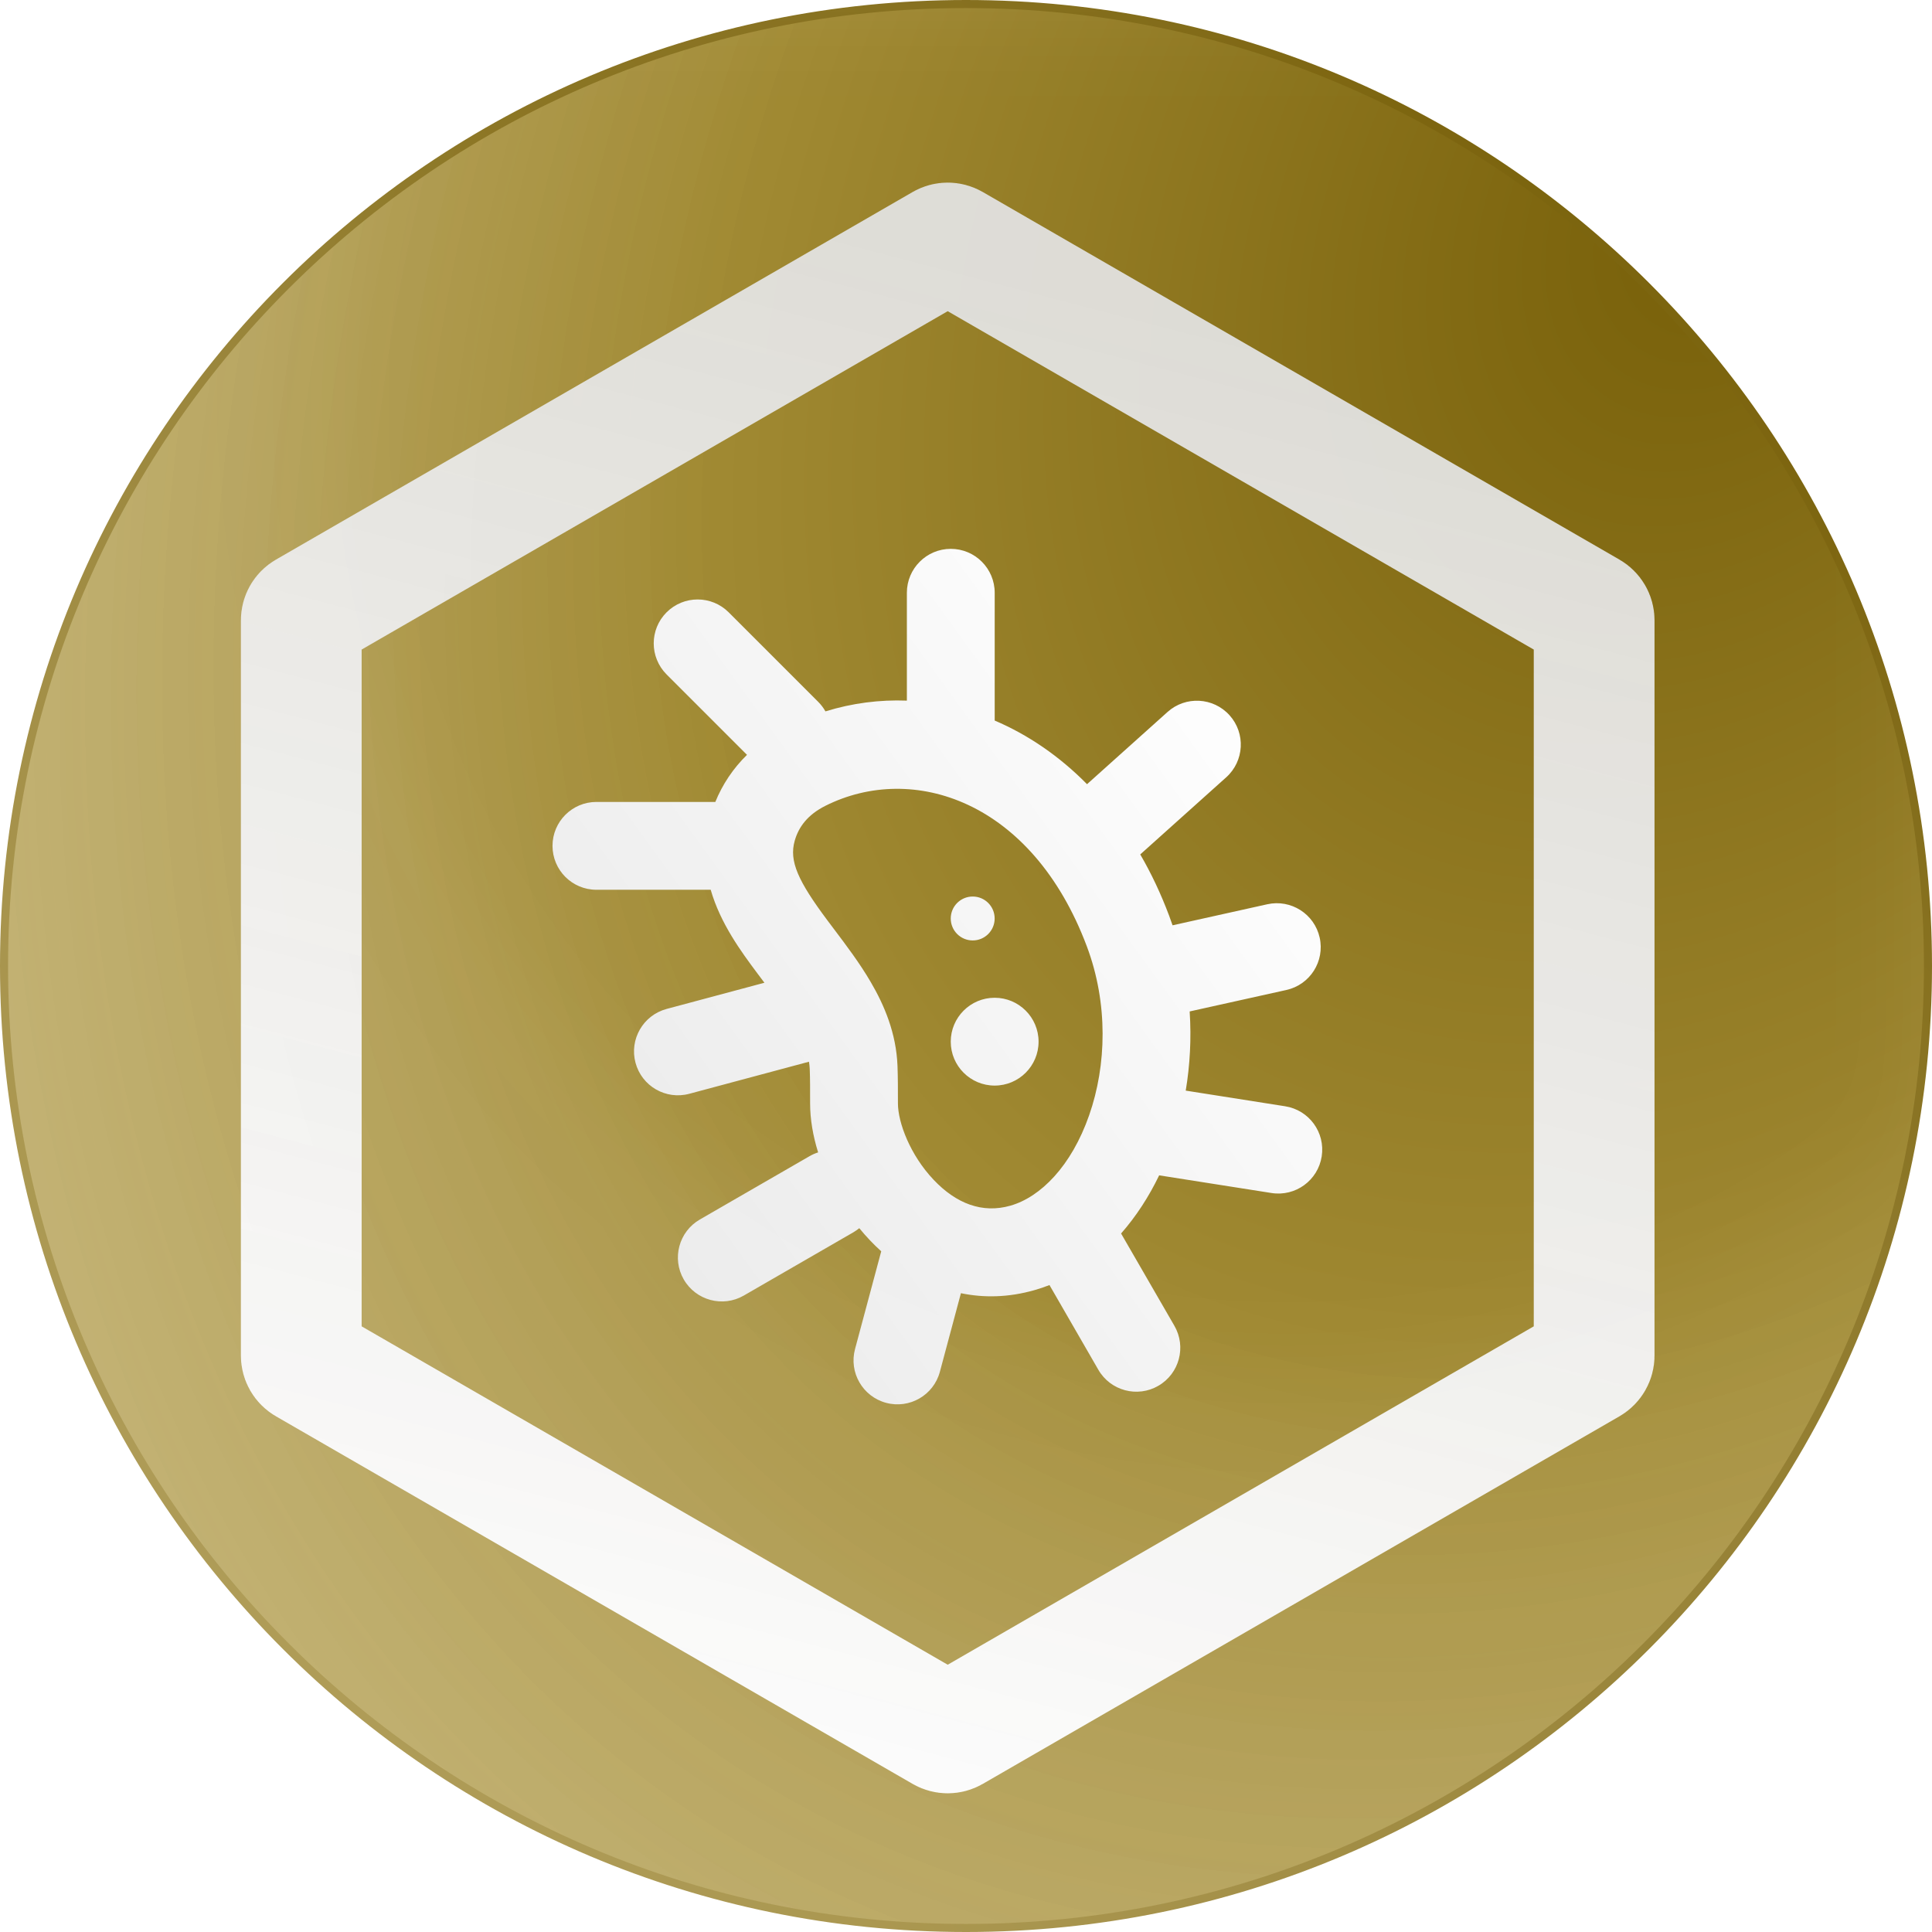
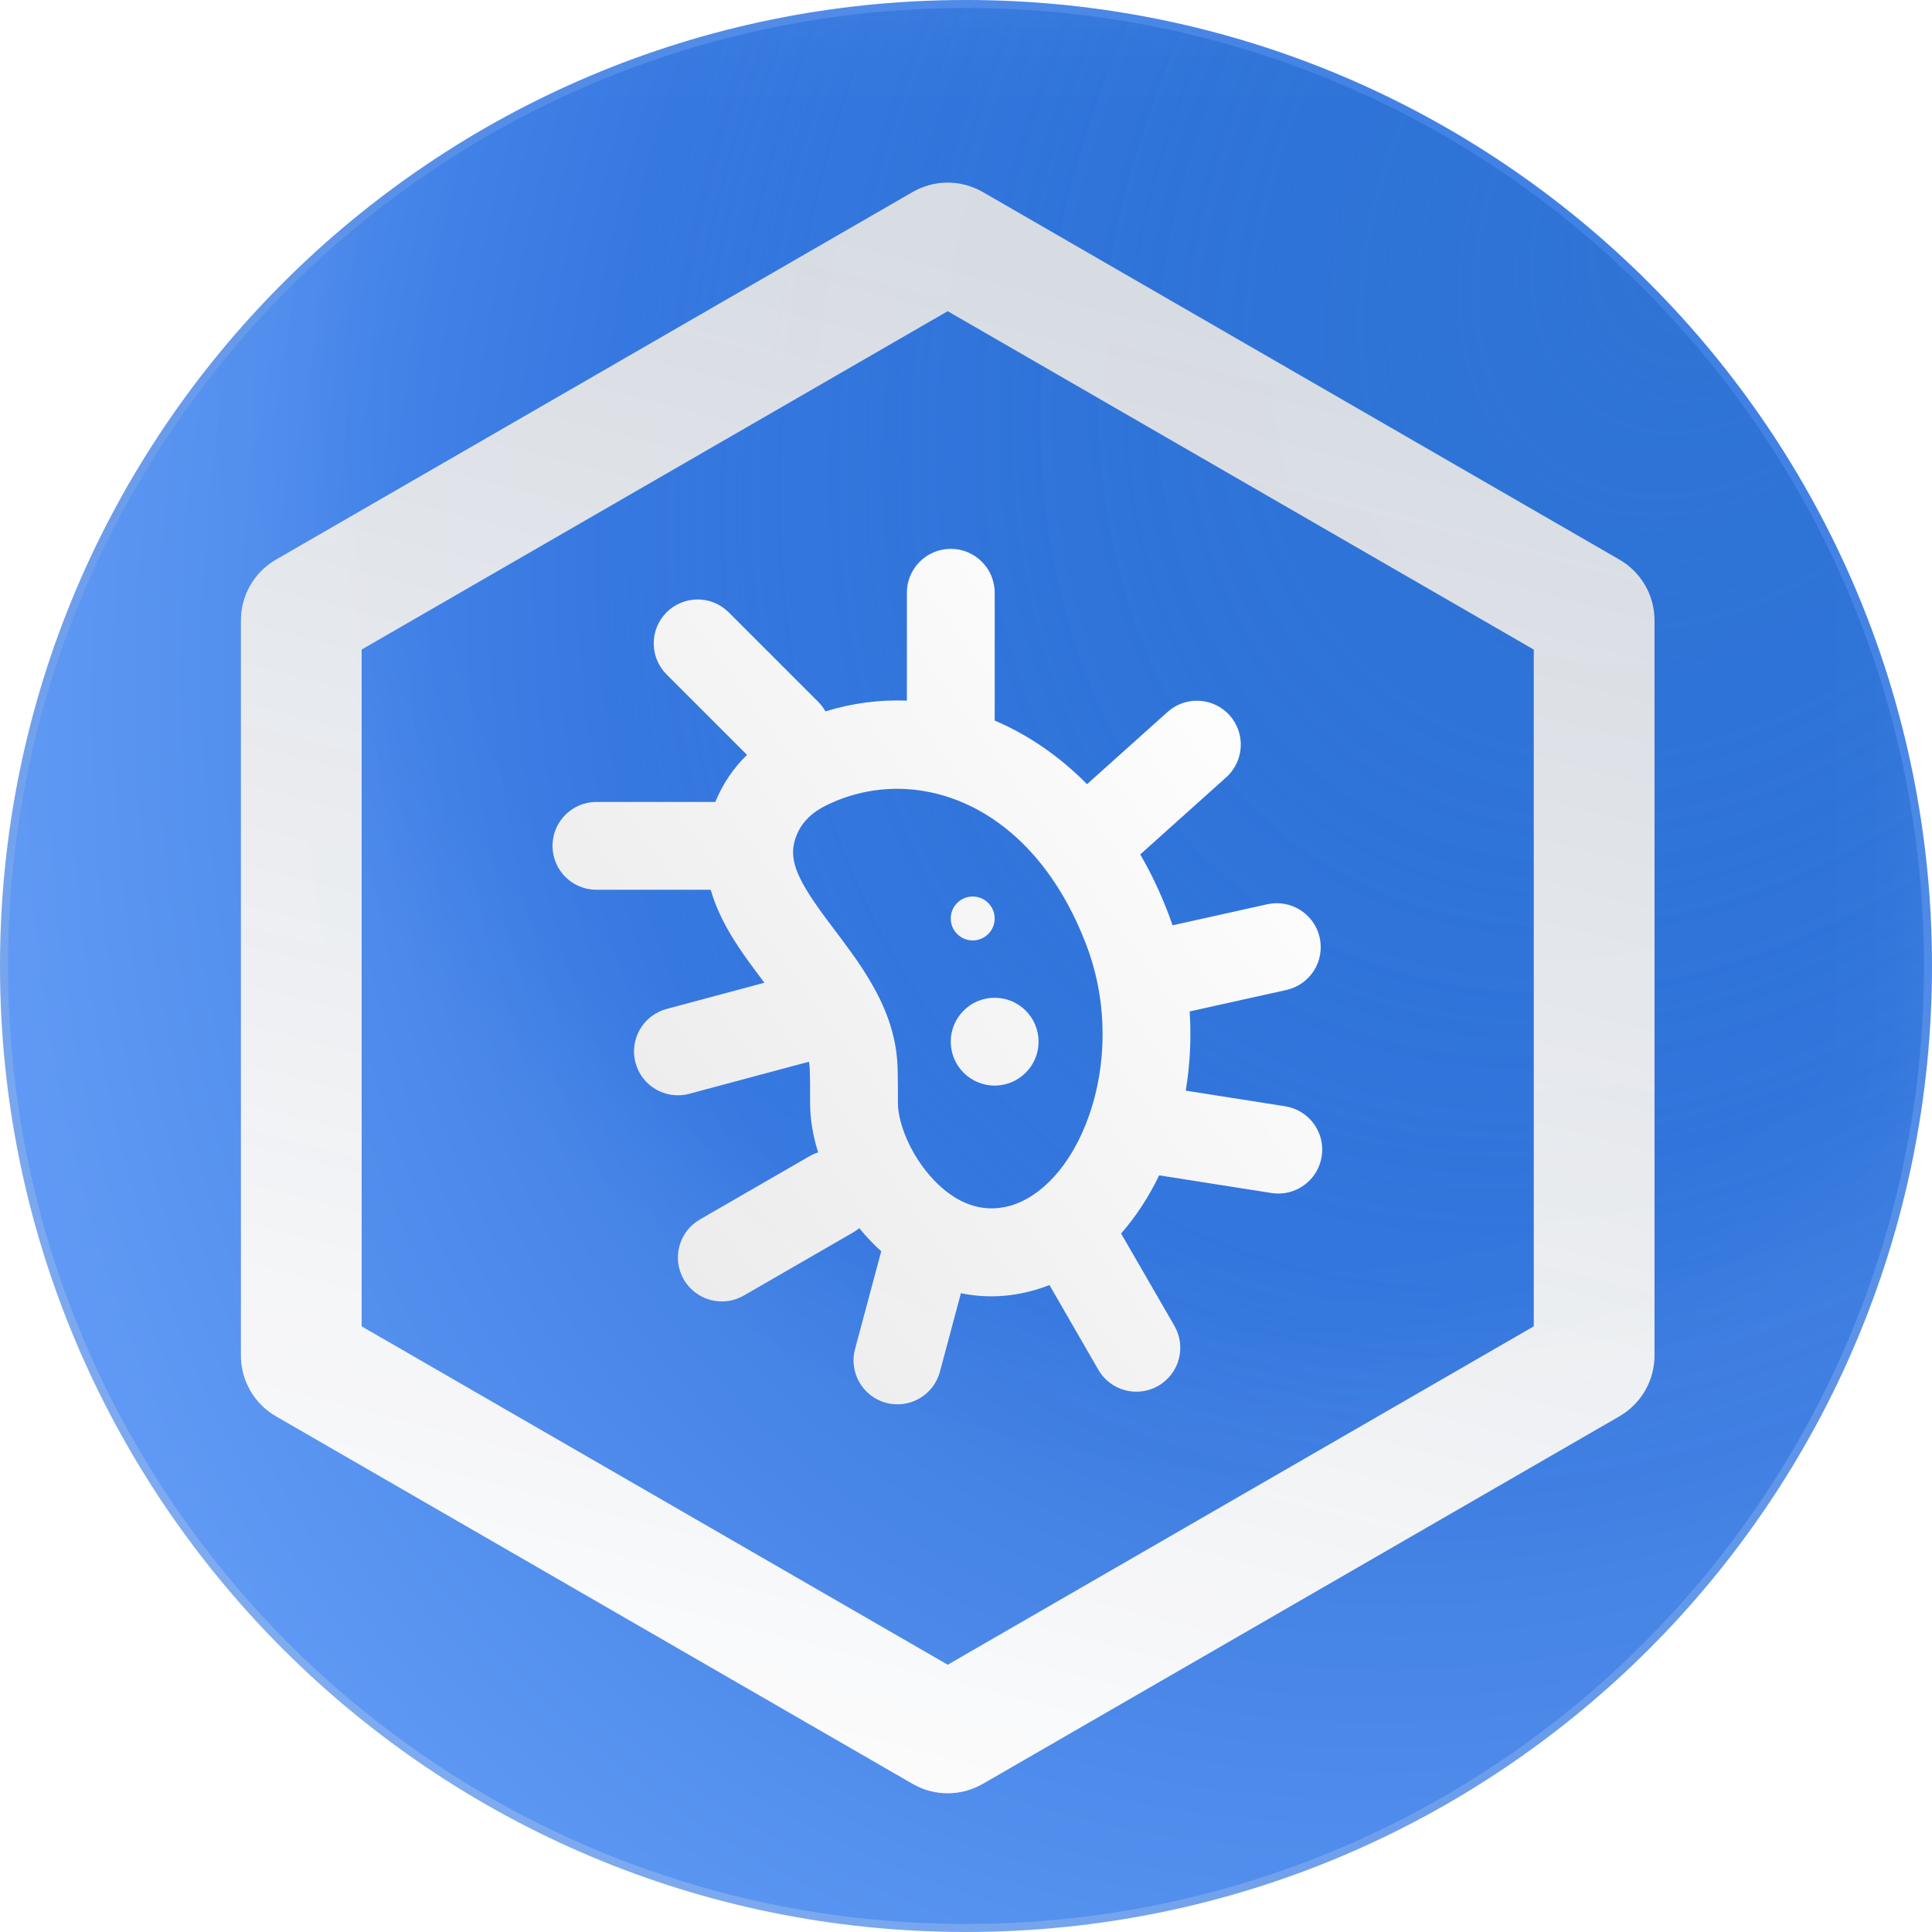
<svg xmlns="http://www.w3.org/2000/svg" width="48" height="48" viewBox="0 0 48 48" fill="none">
-   <g filter="url(#filter0_i_2941_12359)">
-     <circle cx="24" cy="24" r="23.9" fill="#A08832" fill-opacity="0.5" />
-     <circle cx="24" cy="24" r="23.9" fill="url(#paint0_radial_2941_12359)" />
-     <circle cx="24" cy="24" r="23.9" stroke="url(#paint1_linear_2941_12359)" stroke-width="0.2" />
-     <path fill-rule="evenodd" clip-rule="evenodd" d="M23.622 13.636C24.225 13.636 24.713 14.125 24.713 14.727V17.872C24.713 17.882 24.713 17.892 24.713 17.902C25.54 18.254 26.319 18.785 27.007 19.483L29.008 17.688C29.456 17.286 30.146 17.323 30.549 17.772C30.951 18.22 30.913 18.91 30.465 19.312L28.329 21.228C28.601 21.695 28.841 22.203 29.046 22.748C29.076 22.828 29.104 22.908 29.132 22.989L31.486 22.466C32.074 22.336 32.657 22.707 32.787 23.295C32.918 23.883 32.547 24.466 31.959 24.596L29.557 25.129C29.601 25.8 29.565 26.463 29.459 27.096L31.929 27.485C32.525 27.579 32.931 28.137 32.837 28.732C32.744 29.327 32.185 29.734 31.59 29.64L28.799 29.201C28.546 29.727 28.229 30.218 27.853 30.646L29.178 32.94C29.479 33.462 29.3 34.129 28.778 34.43C28.257 34.732 27.589 34.553 27.288 34.031L26.074 31.927C25.953 31.975 25.83 32.016 25.704 32.052C25.051 32.239 24.436 32.246 23.874 32.129L23.351 34.082C23.195 34.664 22.597 35.009 22.015 34.853C21.433 34.697 21.087 34.099 21.243 33.517L21.894 31.088C21.797 31.001 21.704 30.91 21.616 30.817C21.524 30.72 21.434 30.619 21.349 30.514C21.303 30.551 21.254 30.585 21.202 30.616L18.479 32.188C17.957 32.489 17.29 32.31 16.988 31.788C16.687 31.267 16.866 30.599 17.388 30.298L20.111 28.726C20.18 28.686 20.253 28.654 20.326 28.631C20.197 28.218 20.127 27.804 20.127 27.415C20.127 27.071 20.127 26.8 20.118 26.564C20.116 26.503 20.109 26.441 20.099 26.378L17.125 27.175C16.543 27.331 15.945 26.986 15.789 26.404C15.633 25.822 15.979 25.224 16.561 25.067L18.992 24.416C18.934 24.339 18.875 24.261 18.814 24.179C18.42 23.651 17.9 22.949 17.657 22.106H14.818C14.215 22.106 13.727 21.618 13.727 21.015C13.727 20.413 14.215 19.924 14.818 19.924L17.772 19.924C17.95 19.488 18.213 19.092 18.559 18.754L16.561 16.756C16.135 16.329 16.135 15.639 16.561 15.213C16.987 14.787 17.678 14.787 18.104 15.213L20.327 17.436C20.4 17.509 20.46 17.589 20.508 17.674C21.177 17.467 21.858 17.381 22.531 17.407V14.727C22.531 14.125 23.02 13.636 23.622 13.636ZM27.003 23.514C25.641 19.884 22.67 18.938 20.511 20.018C20.061 20.243 19.84 20.55 19.744 20.89C19.602 21.391 19.823 21.885 20.562 22.873C20.613 22.941 20.667 23.012 20.722 23.086L20.723 23.086L20.723 23.087C21.015 23.474 21.359 23.928 21.634 24.4C21.972 24.977 22.267 25.672 22.298 26.481C22.309 26.763 22.309 27.074 22.309 27.401V27.415C22.309 27.882 22.608 28.693 23.198 29.314C23.756 29.902 24.405 30.155 25.105 29.954C25.851 29.741 26.619 28.972 27.06 27.707C27.492 26.471 27.537 24.938 27.003 23.514ZM23.621 25.88C23.621 25.278 24.11 24.789 24.712 24.789C25.314 24.789 25.803 25.278 25.803 25.88C25.803 26.483 25.314 26.971 24.712 26.971C24.11 26.971 23.621 26.483 23.621 25.88ZM24.167 22.274C23.865 22.274 23.621 22.518 23.621 22.82C23.621 23.121 23.865 23.365 24.167 23.365C24.468 23.365 24.712 23.121 24.712 22.82C24.712 22.518 24.468 22.274 24.167 22.274Z" fill="url(#paint2_linear_2941_12359)" />
-     <path d="M23.425 6.069C23.5 6.026 23.591 6.026 23.666 6.069L39.486 15.203C39.56 15.246 39.606 15.325 39.606 15.411V33.68C39.606 33.765 39.56 33.845 39.486 33.888L23.666 43.022C23.591 43.065 23.5 43.065 23.425 43.022L7.605 33.888C7.53 33.845 7.485 33.765 7.485 33.68V15.411C7.485 15.325 7.53 15.246 7.605 15.203L23.425 6.069Z" stroke="url(#paint3_linear_2941_12359)" stroke-width="3" stroke-linecap="round" />
+   <g filter="url(#filter0_i_2856_12258)">
+     <circle cx="24" cy="24" r="23.9" fill="#397BE3" fill-opacity="0.5" />
+     <circle cx="24" cy="24" r="23.9" fill="url(#paint0_radial_2856_12258)" />
+     <circle cx="24" cy="24" r="23.9" stroke="url(#paint1_linear_2856_12258)" stroke-width="0.2" />
+     <path fill-rule="evenodd" clip-rule="evenodd" d="M23.622 13.636C24.225 13.636 24.713 14.125 24.713 14.727V17.872C24.713 17.882 24.713 17.892 24.713 17.902C25.54 18.254 26.319 18.785 27.007 19.483L29.008 17.688C29.456 17.286 30.146 17.323 30.549 17.772C30.951 18.22 30.913 18.91 30.465 19.312L28.329 21.228C28.601 21.695 28.841 22.203 29.046 22.748C29.076 22.828 29.104 22.908 29.132 22.989L31.486 22.466C32.074 22.336 32.657 22.707 32.787 23.295C32.918 23.883 32.547 24.466 31.959 24.596L29.557 25.129C29.601 25.8 29.565 26.463 29.459 27.096L31.929 27.485C32.525 27.579 32.931 28.137 32.837 28.732C32.744 29.327 32.185 29.734 31.59 29.64L28.799 29.201C28.546 29.727 28.229 30.218 27.853 30.646L29.178 32.94C29.479 33.462 29.3 34.129 28.778 34.43C28.257 34.732 27.589 34.553 27.288 34.031L26.074 31.927C25.953 31.975 25.83 32.016 25.704 32.052C25.051 32.239 24.436 32.246 23.874 32.129L23.351 34.082C23.195 34.664 22.597 35.009 22.015 34.853C21.433 34.697 21.087 34.099 21.243 33.517L21.894 31.088C21.797 31.001 21.704 30.91 21.616 30.817C21.524 30.72 21.434 30.619 21.349 30.514C21.303 30.551 21.254 30.585 21.202 30.616L18.479 32.188C17.957 32.489 17.29 32.31 16.988 31.788C16.687 31.267 16.866 30.599 17.388 30.298L20.111 28.726C20.18 28.686 20.253 28.654 20.326 28.631C20.197 28.218 20.127 27.804 20.127 27.415C20.127 27.071 20.127 26.8 20.118 26.564C20.116 26.503 20.109 26.441 20.099 26.378L17.125 27.175C16.543 27.331 15.945 26.986 15.789 26.404C15.633 25.822 15.979 25.224 16.561 25.067L18.992 24.416C18.934 24.339 18.875 24.261 18.814 24.179C18.42 23.651 17.9 22.949 17.657 22.106H14.818C14.215 22.106 13.727 21.618 13.727 21.015C13.727 20.413 14.215 19.924 14.818 19.924L17.772 19.924C17.95 19.488 18.213 19.092 18.559 18.754L16.561 16.756C16.135 16.329 16.135 15.639 16.561 15.213C16.987 14.787 17.678 14.787 18.104 15.213L20.327 17.436C20.4 17.509 20.46 17.589 20.508 17.674C21.177 17.467 21.858 17.381 22.531 17.407V14.727C22.531 14.125 23.02 13.636 23.622 13.636ZM27.003 23.514C25.641 19.884 22.67 18.938 20.511 20.018C20.061 20.243 19.84 20.55 19.744 20.89C19.602 21.391 19.823 21.885 20.562 22.873C20.613 22.941 20.667 23.012 20.722 23.086L20.723 23.086L20.723 23.087C21.015 23.474 21.359 23.928 21.634 24.4C21.972 24.977 22.267 25.672 22.298 26.481C22.309 26.763 22.309 27.074 22.309 27.401V27.415C22.309 27.882 22.608 28.693 23.198 29.314C23.756 29.902 24.405 30.155 25.105 29.954C25.851 29.741 26.619 28.972 27.06 27.707C27.492 26.471 27.537 24.938 27.003 23.514ZM23.621 25.88C23.621 25.278 24.11 24.789 24.712 24.789C25.314 24.789 25.803 25.278 25.803 25.88C25.803 26.483 25.314 26.971 24.712 26.971C24.11 26.971 23.621 26.483 23.621 25.88ZM24.167 22.274C23.865 22.274 23.621 22.518 23.621 22.82C23.621 23.121 23.865 23.365 24.167 23.365C24.468 23.365 24.712 23.121 24.712 22.82C24.712 22.518 24.468 22.274 24.167 22.274Z" fill="url(#paint2_linear_2856_12258)" />
+     <path d="M23.425 6.069C23.5 6.026 23.591 6.026 23.666 6.069L39.486 15.203C39.56 15.246 39.606 15.325 39.606 15.411V33.68C39.606 33.765 39.56 33.845 39.486 33.888L23.666 43.022C23.591 43.065 23.5 43.065 23.425 43.022L7.605 33.888C7.53 33.845 7.485 33.765 7.485 33.68V15.411C7.485 15.325 7.53 15.246 7.605 15.203L23.425 6.069Z" stroke="url(#paint3_linear_2856_12258)" stroke-width="3" stroke-linecap="round" />
  </g>
  <defs>
-     <filter id="filter0_i_2941_12359" x="0" y="-2.8" width="50.8" height="50.8" filterUnits="userSpaceOnUse" color-interpolation-filters="sRGB">
+     <filter id="filter0_i_2856_12258" x="0" y="-2.8" width="50.8" height="50.8" filterUnits="userSpaceOnUse" color-interpolation-filters="sRGB">
      <feFlood flood-opacity="0" result="BackgroundImageFix" />
      <feBlend mode="normal" in="SourceGraphic" in2="BackgroundImageFix" result="shape" />
      <feColorMatrix in="SourceAlpha" type="matrix" values="0 0 0 0 0 0 0 0 0 0 0 0 0 0 0 0 0 0 127 0" result="hardAlpha" />
      <feOffset dx="8" dy="-14" />
      <feGaussianBlur stdDeviation="1.4" />
      <feComposite in2="hardAlpha" operator="arithmetic" k2="-1" k3="1" />
      <feColorMatrix type="matrix" values="0 0 0 0 1 0 0 0 0 1 0 0 0 0 1 0 0 0 0.05 0" />
-       <feBlend mode="normal" in2="shape" result="effect1_innerShadow_2941_12359" />
+       <feBlend mode="normal" in2="shape" result="effect1_innerShadow_2856_12258" />
    </filter>
-     <radialGradient id="paint0_radial_2941_12359" cx="0" cy="0" r="1" gradientUnits="userSpaceOnUse" gradientTransform="translate(42.8547 4.99954) rotate(119.968) scale(62.0076 45.241)">
-       <stop stop-color="#775F08" />
-       <stop offset="0.497" stop-color="#A08932" />
-       <stop offset="1" stop-color="#C3B16F" stop-opacity="0.69" />
+     <radialGradient id="paint0_radial_2856_12258" cx="0" cy="0" r="1" gradientUnits="userSpaceOnUse" gradientTransform="translate(42.8547 4.99954) rotate(119.968) scale(62.0076 45.241)">
+       <stop stop-color="#0054C8" stop-opacity="0.69" />
+       <stop offset="0.563" stop-color="#3779E1" />
+       <stop offset="1" stop-color="#66A1FD" />
    </radialGradient>
-     <linearGradient id="paint1_linear_2941_12359" x1="-11.539" y1="57.599" x2="42.081" y2="0.926" gradientUnits="userSpaceOnUse">
-       <stop stop-color="#C3B16F" />
-       <stop offset="1" stop-color="#775F08" />
+     <linearGradient id="paint1_linear_2856_12258" x1="-11.539" y1="57.599" x2="42.081" y2="0.926" gradientUnits="userSpaceOnUse">
+       <stop stop-color="#94B9F3" />
+       <stop offset="1" stop-color="#3B7DE3" />
    </linearGradient>
-     <linearGradient id="paint2_linear_2941_12359" x1="29.663" y1="14.142" x2="5.414" y2="31.71" gradientUnits="userSpaceOnUse">
+     <linearGradient id="paint2_linear_2856_12258" x1="29.663" y1="14.142" x2="5.414" y2="31.71" gradientUnits="userSpaceOnUse">
      <stop stop-color="white" />
      <stop offset="1" stop-color="#E2E2E2" />
    </linearGradient>
-     <linearGradient id="paint3_linear_2941_12359" x1="23.546" y1="6" x2="13.036" y2="46.182" gradientUnits="userSpaceOnUse">
+     <linearGradient id="paint3_linear_2856_12258" x1="23.546" y1="6" x2="13.036" y2="46.182" gradientUnits="userSpaceOnUse">
      <stop stop-color="#E3E3E3" stop-opacity="0.933" />
      <stop offset="1" stop-color="white" />
    </linearGradient>
  </defs>
</svg>
